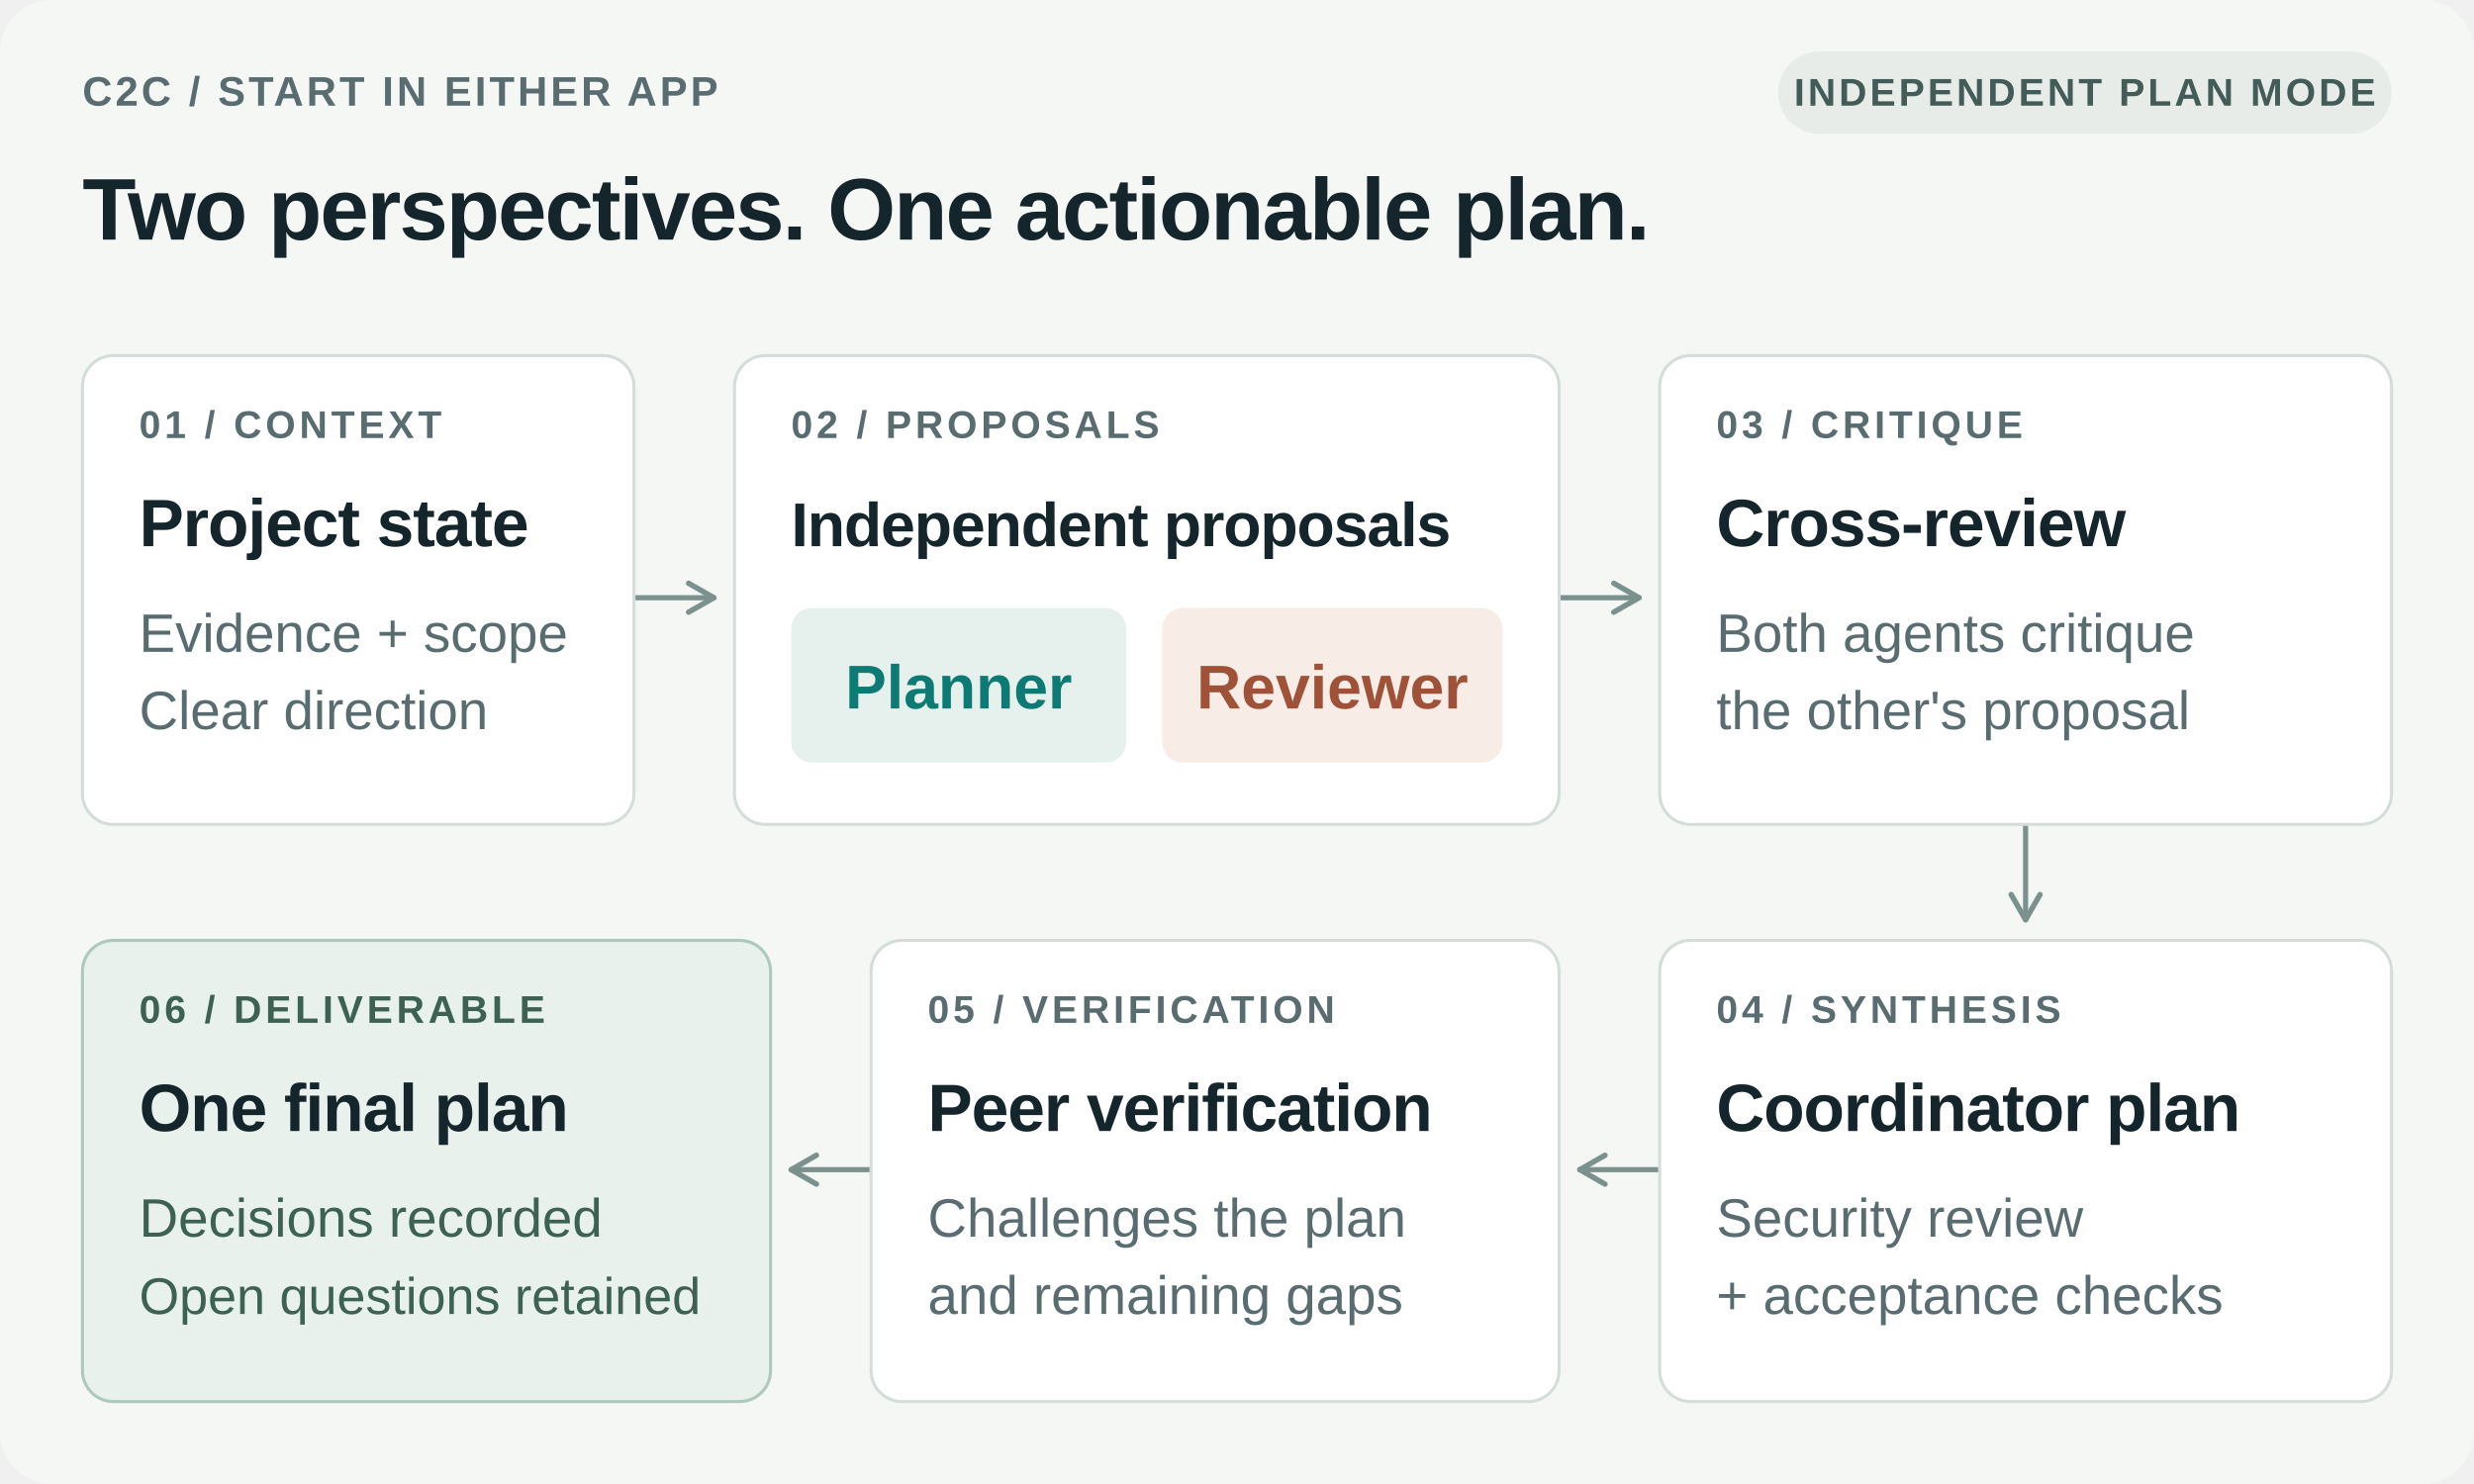
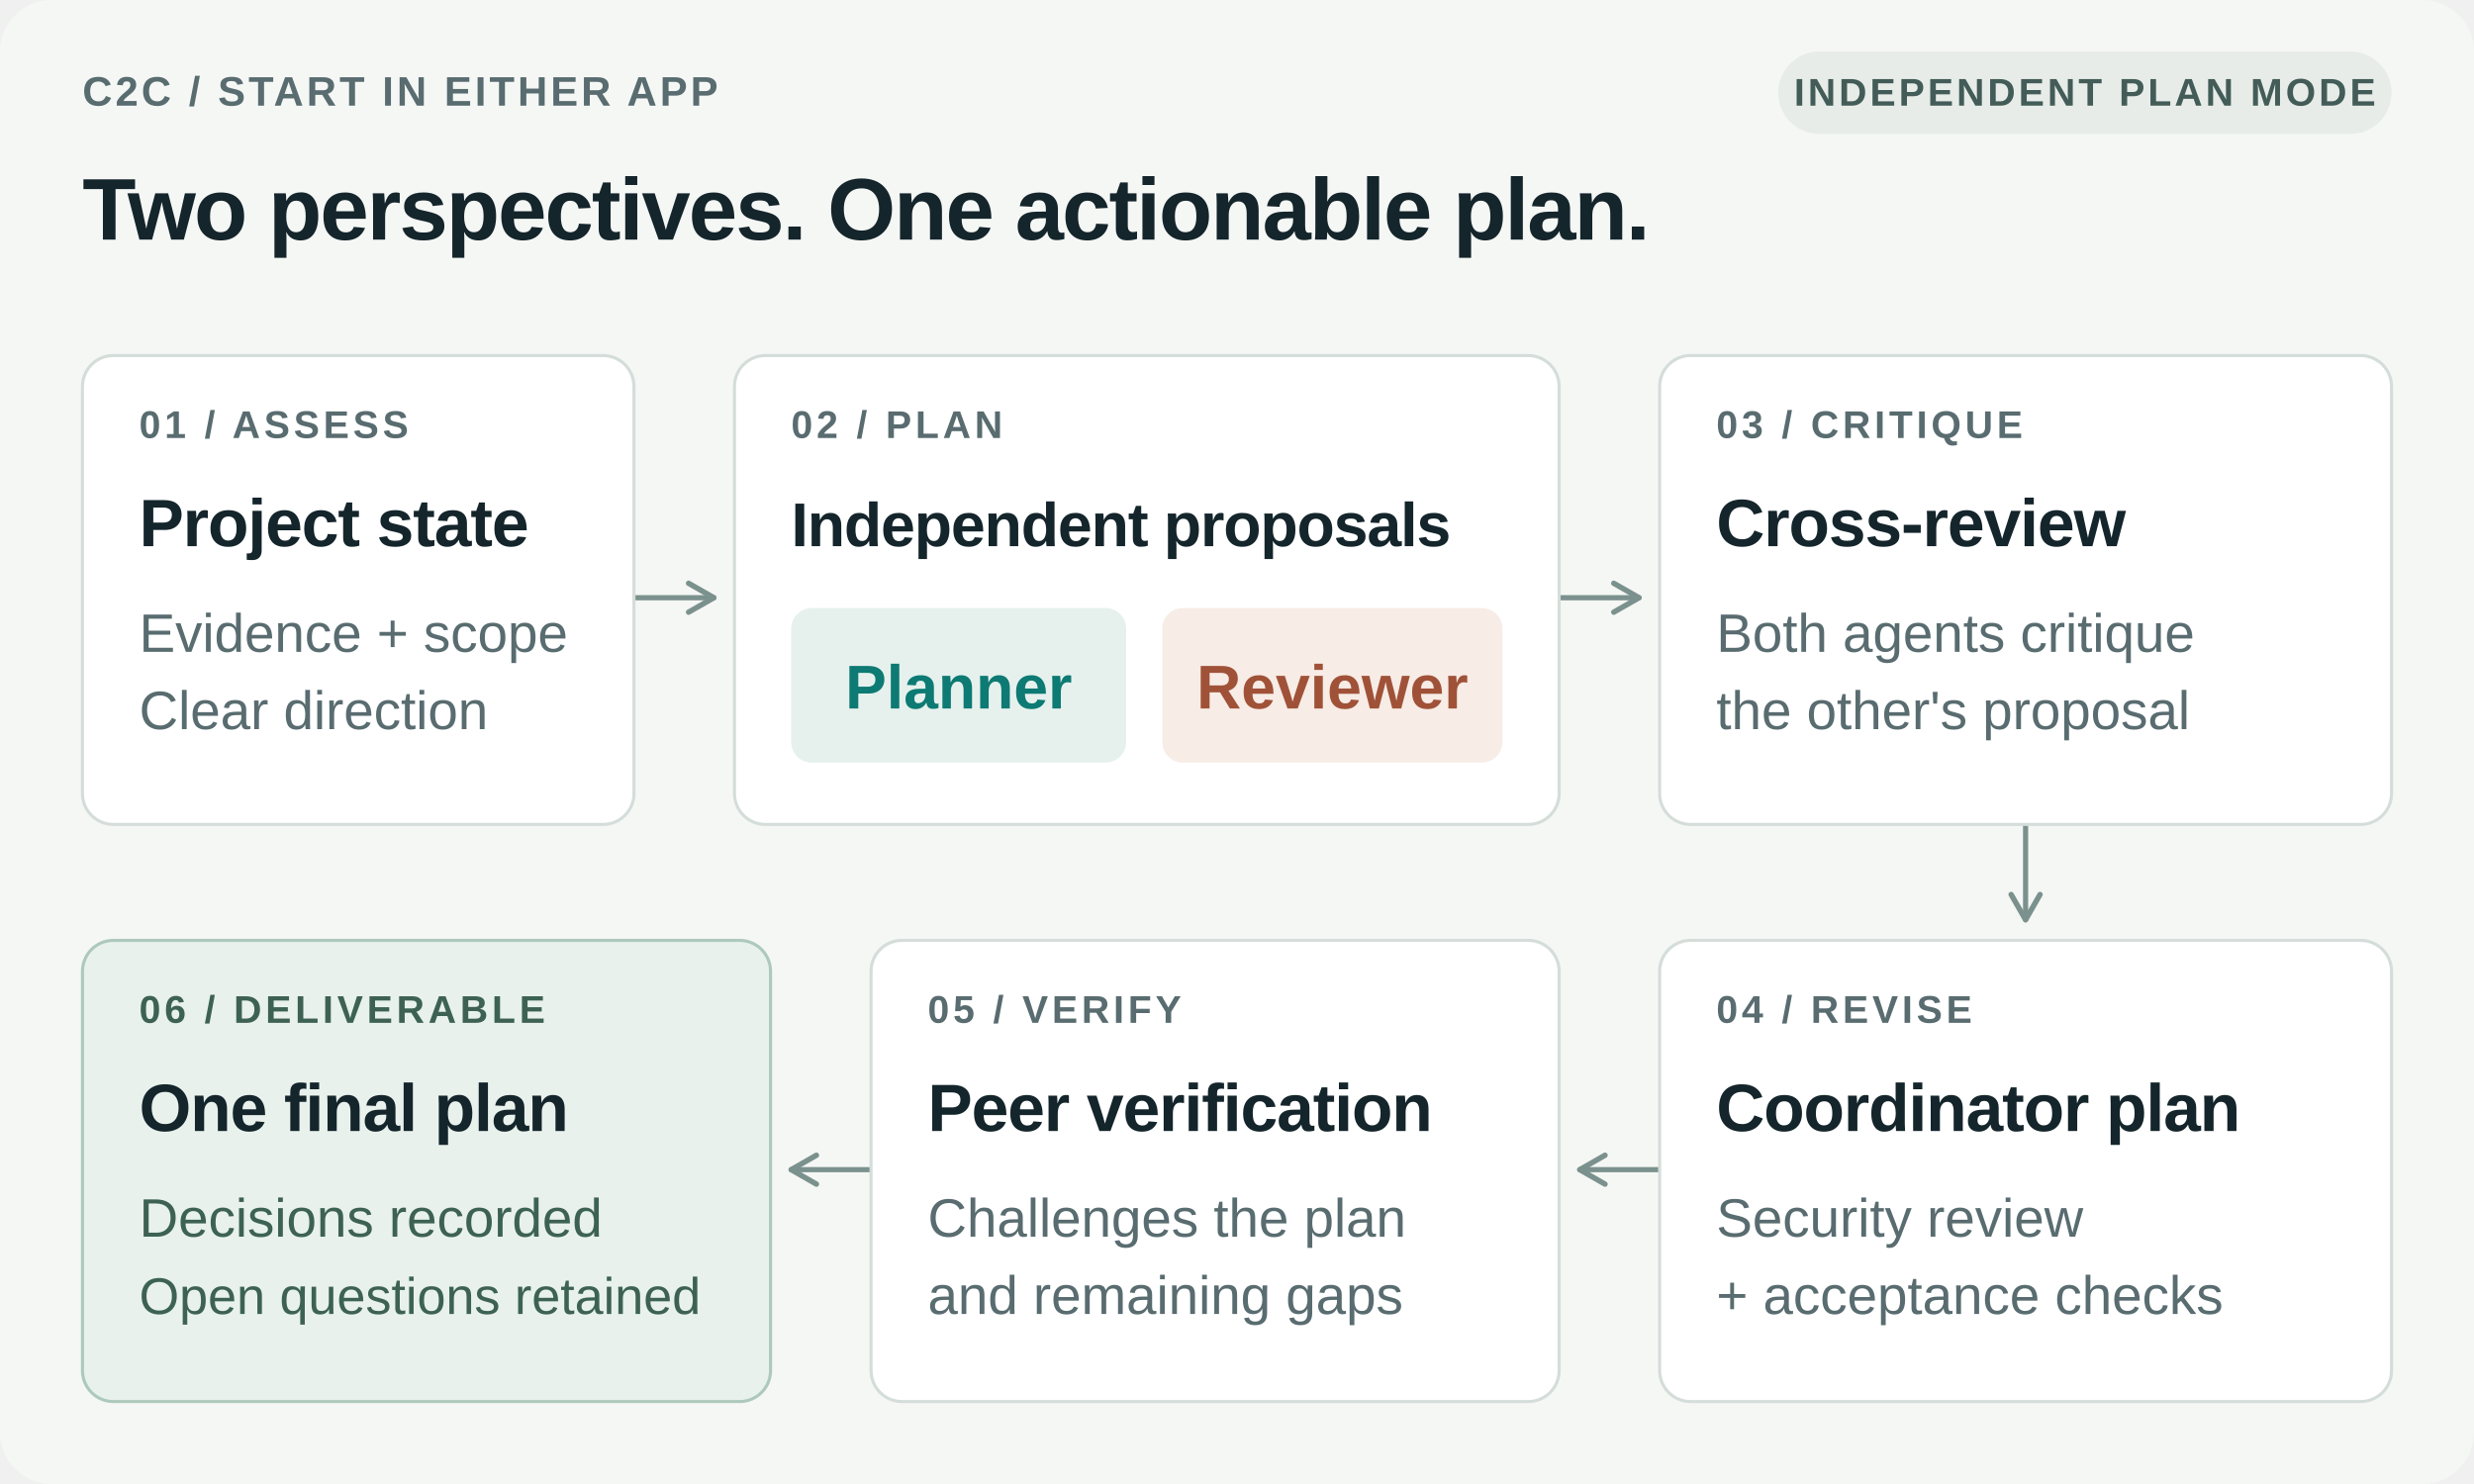
<svg xmlns="http://www.w3.org/2000/svg" width="960" height="576" viewBox="0 0 960 576" role="img" aria-labelledby="workflow-title workflow-description">
  <defs>
    <marker id="arrow" viewBox="0 0 10 10" refX="8" refY="5" markerWidth="7" markerHeight="7" orient="auto-start-reverse">
      <path d="M 1 1 L 8 5 L 1 9" fill="none" stroke="#7b918d" stroke-width="1.5" stroke-linecap="round" stroke-linejoin="round" />
    </marker>
  </defs>
  <rect width="960" height="576" rx="20" fill="#f5f7f5" />
  <g font-family="Segoe UI, Arial, sans-serif">
    <text x="32" y="41" fill="#596c70" font-size="16" font-weight="600" letter-spacing="1.2">C2C / START IN EITHER APP</text>
    <rect x="690" y="20" width="238" height="32" rx="16" fill="#e7ece9" />
    <text x="809" y="41" text-anchor="middle" fill="#435c58" font-size="15" font-weight="600" letter-spacing="1.2">INDEPENDENT PLAN MODE</text>
    <text x="32" y="93" fill="#14252b" font-size="34" font-weight="600" letter-spacing="-0.7">Two perspectives. One actionable plan.</text>
    <g fill="none" stroke="#7b918d" stroke-width="2" stroke-linecap="round" marker-end="url(#arrow)">
      <path d="M 246 232 H 277" />
      <path d="M 605 232 H 636" />
      <path d="M 786 320 V 357" />
      <path d="M 644 454 H 613" />
      <path d="M 338 454 H 307" />
    </g>
    <g fill="#ffffff" stroke="#d4ddda" stroke-width="1.2">
      <rect x="32" y="138" width="214" height="182" rx="12" />
      <rect x="285" y="138" width="320" height="182" rx="12" />
      <rect x="644" y="138" width="284" height="182" rx="12" />
      <rect x="644" y="365" width="284" height="179" rx="12" />
      <rect x="338" y="365" width="267" height="179" rx="12" />
    </g>
    <rect x="32" y="365" width="267" height="179" rx="12" fill="#e8f1ec" stroke="#adc9bc" stroke-width="1.2" />
    <g fill="#596c70" font-size="15" font-weight="600" letter-spacing="1.5">
-       <text x="54" y="170">01 / CONTEXT</text>
-       <text x="307" y="170">02 / PROPOSALS</text>
+       <text x="54" y="170">01 / ASSESS</text>
+       <text x="307" y="170">02 / PLAN</text>
      <text x="666" y="170">03 / CRITIQUE</text>
-       <text x="666" y="397">04 / SYNTHESIS</text>
-       <text x="360" y="397">05 / VERIFICATION</text>
+       <text x="666" y="397">04 / REVISE</text>
+       <text x="360" y="397">05 / VERIFY</text>
      <text x="54" y="397" fill="#3d6253">06 / DELIVERABLE</text>
    </g>
    <g fill="#14252b" font-size="26" font-weight="600" letter-spacing="-0.4">
      <text x="54" y="212">Project state</text>
      <text x="307" y="212" font-size="24">Independent proposals</text>
      <text x="666" y="212">Cross-review</text>
      <text x="666" y="439">Coordinator plan</text>
      <text x="360" y="439">Peer verification</text>
      <text x="54" y="439">One final plan</text>
    </g>
    <g fill="#596c70" font-size="21">
      <text x="54" y="253">Evidence + scope</text>
      <text x="54" y="283">Clear direction</text>
      <text x="666" y="253">Both agents critique</text>
      <text x="666" y="283">the other's proposal</text>
      <text x="666" y="480">Security review</text>
      <text x="666" y="510">+ acceptance checks</text>
      <text x="360" y="480">Challenges the plan</text>
      <text x="360" y="510">and remaining gaps</text>
      <text x="54" y="480" fill="#3d6253">Decisions recorded</text>
      <text x="54" y="510" fill="#3d6253" font-size="20">Open questions retained</text>
    </g>
    <rect x="307" y="236" width="130" height="60" rx="8" fill="#e6f1ed" />
    <rect x="451" y="236" width="132" height="60" rx="8" fill="#f7ece6" />
    <text x="372" y="275" text-anchor="middle" fill="#0d7a73" font-size="24" font-weight="600">Planner</text>
    <text x="517" y="275" text-anchor="middle" fill="#a05238" font-size="24" font-weight="600">Reviewer</text>
  </g>
</svg>
